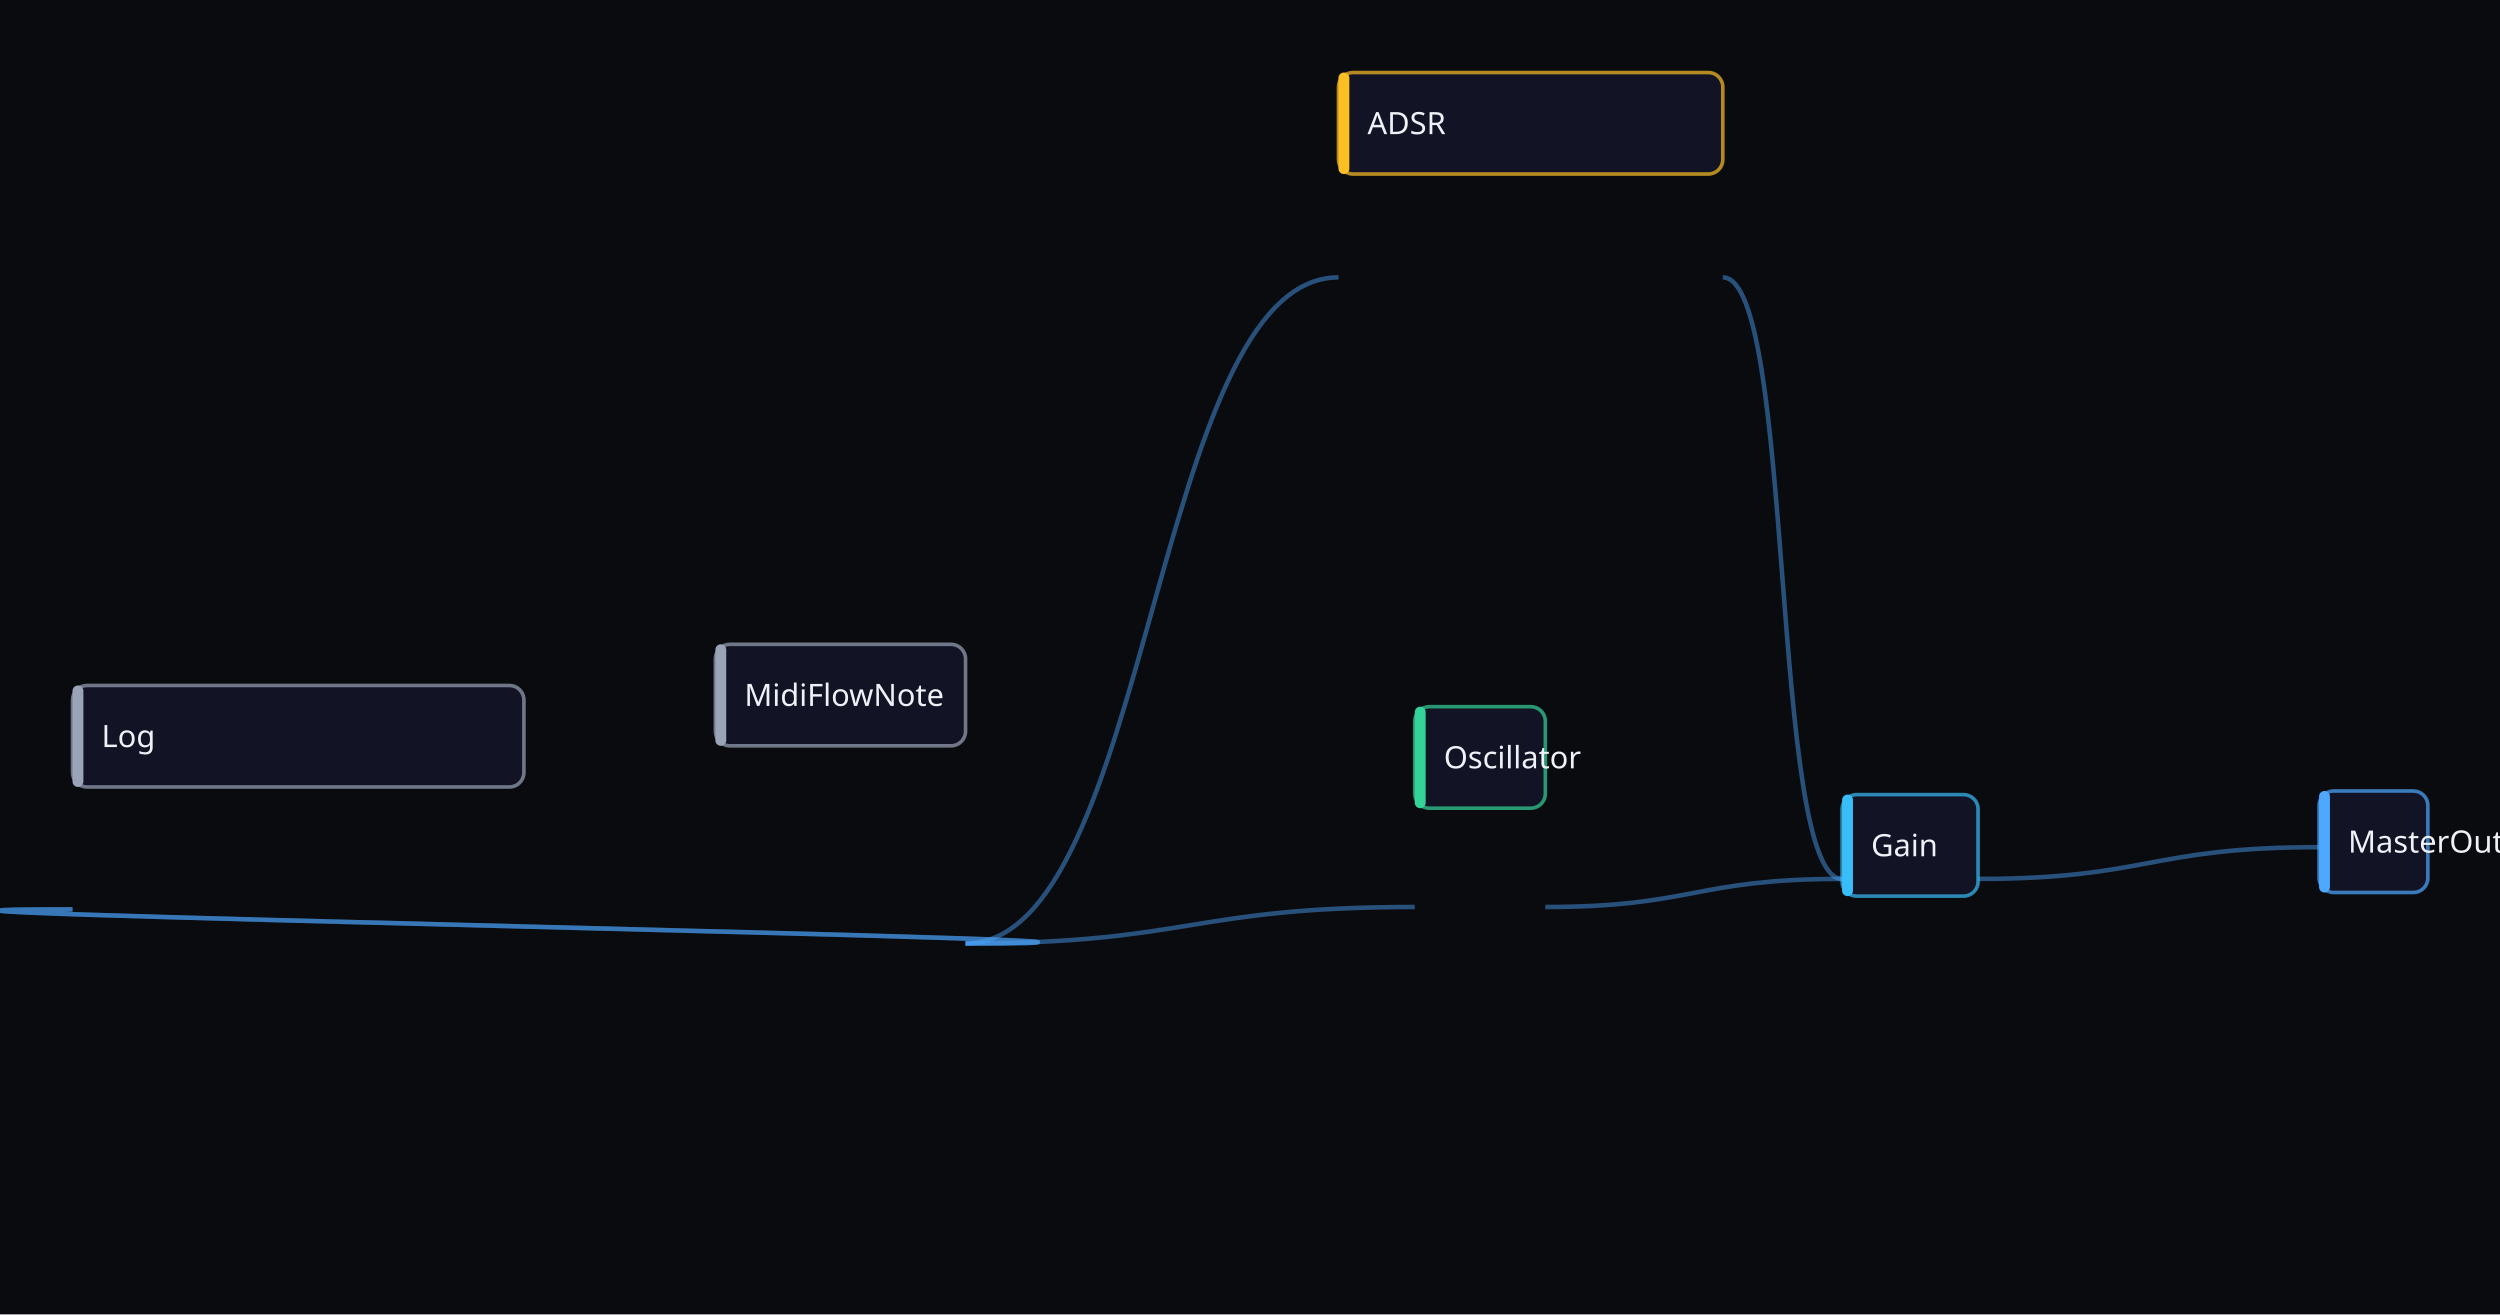
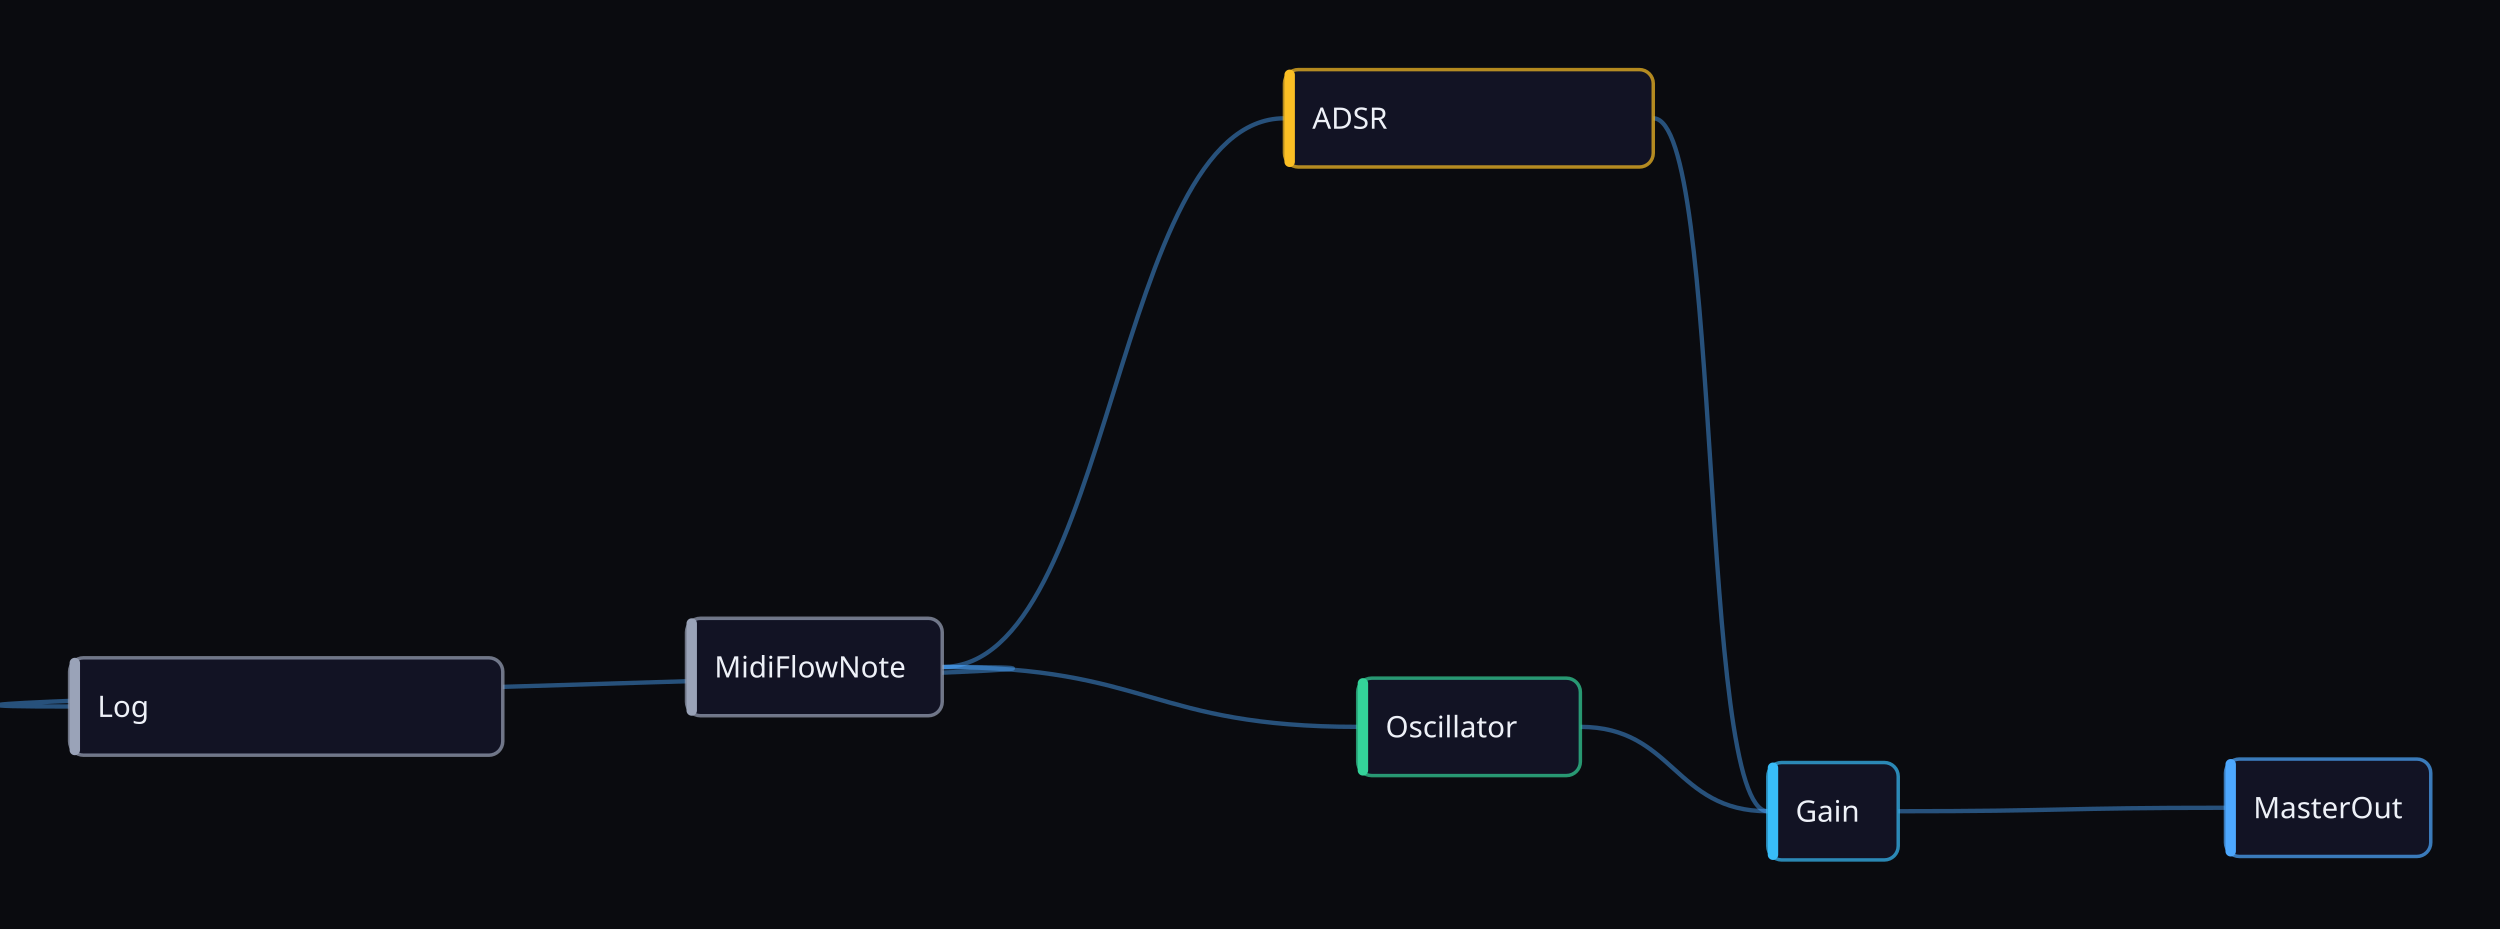
- <svg xmlns="http://www.w3.org/2000/svg" viewBox="0 0 1379 725" font-family="ui-sans-serif,system-ui,sans-serif">
+ <svg xmlns="http://www.w3.org/2000/svg" viewBox="0 0 1437 534" font-family="ui-sans-serif,system-ui,sans-serif">
  <rect width="100%" height="100%" fill="#0a0b0f" />
  <g fill="none" stroke="#4da8ff" stroke-opacity=".45" stroke-width="2.5">
-     <path d="M532.6 520.4C635.5 520.4 635.5 153.0 738.3 153.0" />
-     <path d="M950.3 153.0C990.3 153.0 976.1 484.8 1016.1 484.8" />
-     <path d="M852.4 500.3C934.2 500.3 934.2 484.8 1016.1 484.8" />
-     <path d="M1091.1 484.8C1185.1 484.8 1185.1 467.3 1279.2 467.3" />
-     <path d="M532.6 520.4C656.5 520.4 656.5 500.3 780.4 500.3" />
-     <path d="M532.6 520.4C778.9 520.4 -206.3 501.6 40.0 501.6" />
-     <path d="M532.6 520.4C778.9 520.4 -206.3 501.6 40.0 501.6" />
+     <path d="M541.6 383.4C640.0 383.4 640.0 68.0 738.3 68.0" />
+     <path d="M950.3 68.0C990.3 68.0 976.1 466.3 1016.1 466.3" />
+     <path d="M908.4 417.8C962.2 417.8 962.2 466.3 1016.1 466.3" />
+     <path d="M1091.1 466.3C1185.1 466.3 1185.1 464.3 1279.2 464.3" />
+     <path d="M541.6 383.4C661.0 383.4 661.0 417.8 780.4 417.8" />
+     <path d="M541.6 383.4C792.4 383.4 -210.8 406.1 40.0 406.1" />
  </g>
  <g>
-     <rect x="394.6" y="355.4" width="138" height="56" rx="8" fill="#121324" stroke="#9aa3b8" stroke-opacity=".7" stroke-width="2" />
+     <rect x="394.6" y="355.4" width="147" height="56" rx="8" fill="#121324" stroke="#9aa3b8" stroke-opacity=".7" stroke-width="2" />
    <rect x="394.6" y="355.4" width="6" height="56" rx="3" fill="#9aa3b8" />
    <text x="410.6" y="389.4" font-size="17" fill="#eef1f8">MidiFlowNote</text>
  </g>
  <g>
    <rect x="738.3" y="40.0" width="212" height="56" rx="8" fill="#121324" stroke="#fbbf24" stroke-opacity=".7" stroke-width="2" />
    <rect x="738.3" y="40.0" width="6" height="56" rx="3" fill="#fbbf24" />
    <text x="754.3" y="74.0" font-size="17" fill="#eef1f8">ADSR</text>
  </g>
  <g>
-     <rect x="780.4" y="389.8" width="72" height="56" rx="8" fill="#121324" stroke="#34d399" stroke-opacity=".7" stroke-width="2" />
+     <rect x="780.4" y="389.8" width="128" height="56" rx="8" fill="#121324" stroke="#34d399" stroke-opacity=".7" stroke-width="2" />
    <rect x="780.4" y="389.8" width="6" height="56" rx="3" fill="#34d399" />
    <text x="796.4" y="423.8" font-size="17" fill="#eef1f8">Oscillator</text>
  </g>
  <g>
    <rect x="1016.1" y="438.3" width="75" height="56" rx="8" fill="#121324" stroke="#38bdf8" stroke-opacity=".7" stroke-width="2" />
    <rect x="1016.1" y="438.3" width="6" height="56" rx="3" fill="#38bdf8" />
    <text x="1032.1" y="472.3" font-size="17" fill="#eef1f8">Gain</text>
  </g>
  <g>
-     <rect x="1279.2" y="436.3" width="60" height="56" rx="8" fill="#121324" stroke="#4da8ff" stroke-opacity=".7" stroke-width="2" />
+     <rect x="1279.2" y="436.3" width="118" height="56" rx="8" fill="#121324" stroke="#4da8ff" stroke-opacity=".7" stroke-width="2" />
    <rect x="1279.2" y="436.3" width="6" height="56" rx="3" fill="#4da8ff" />
    <text x="1295.2" y="470.3" font-size="17" fill="#eef1f8">MasterOut</text>
  </g>
  <g>
    <rect x="40.0" y="378.1" width="249" height="56" rx="8" fill="#121324" stroke="#9aa3b8" stroke-opacity=".7" stroke-width="2" />
    <rect x="40.0" y="378.1" width="6" height="56" rx="3" fill="#9aa3b8" />
    <text x="56.0" y="412.1" font-size="17" fill="#eef1f8">Log</text>
  </g>
</svg>
